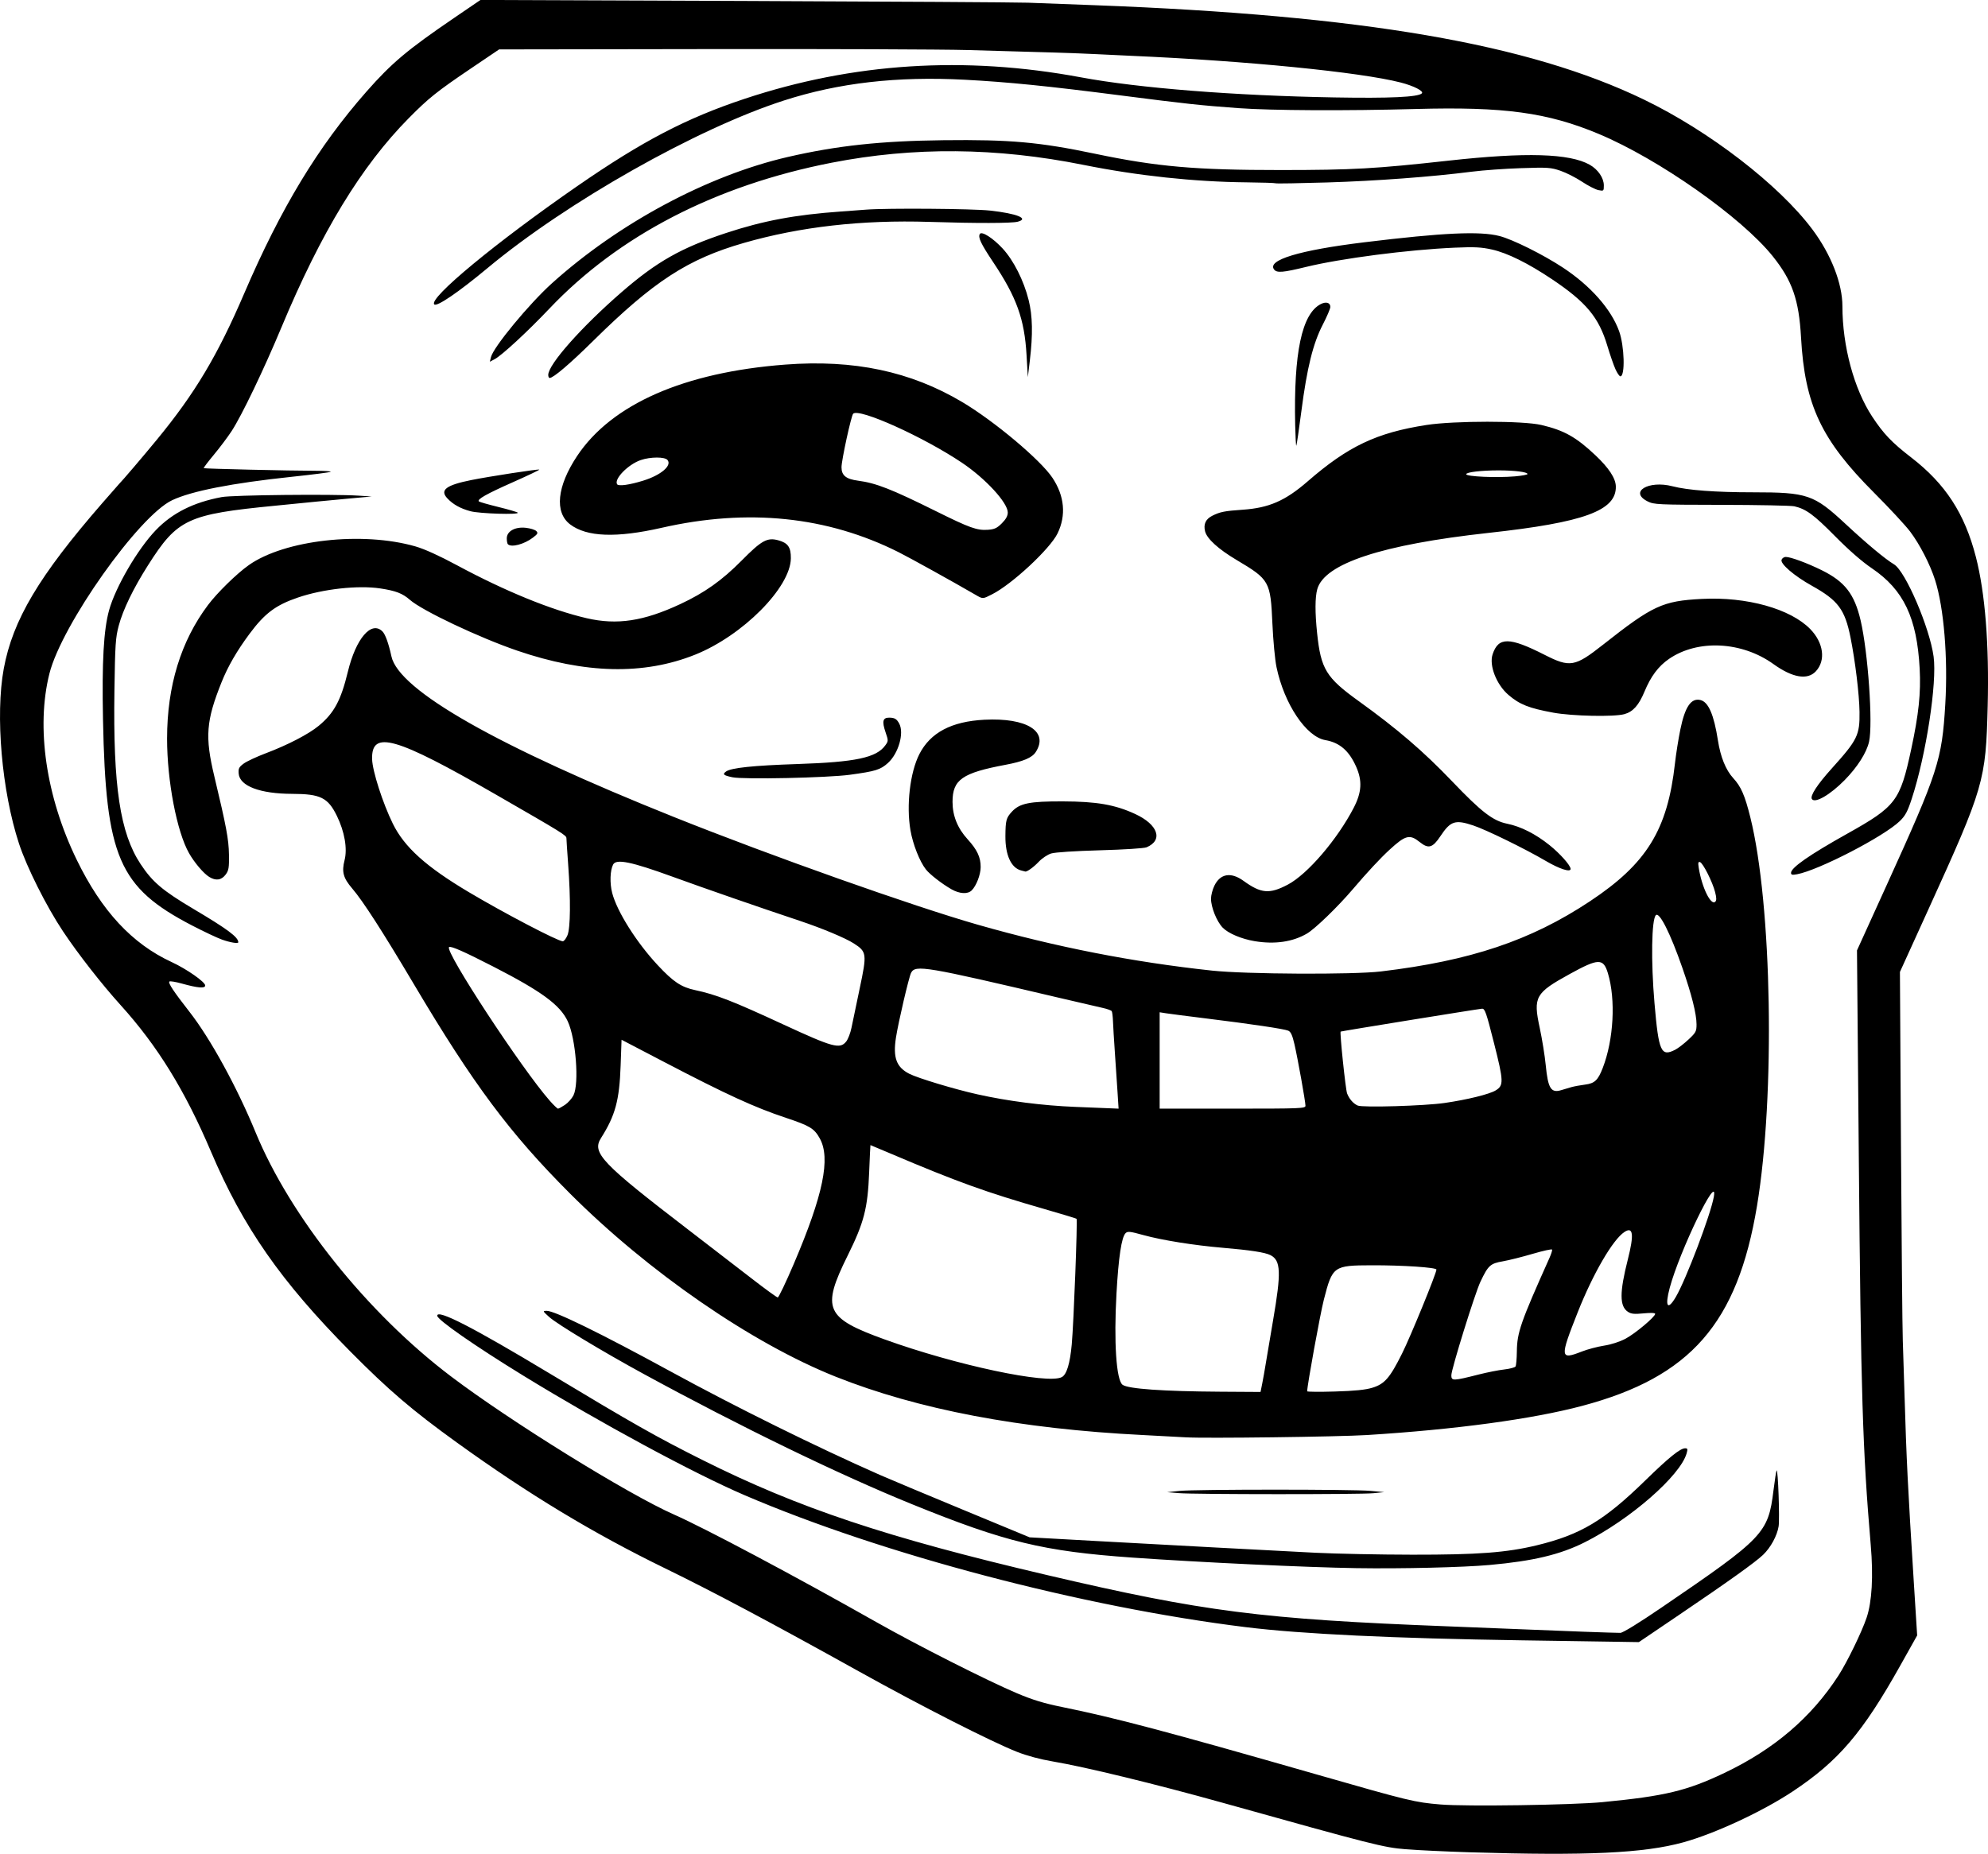
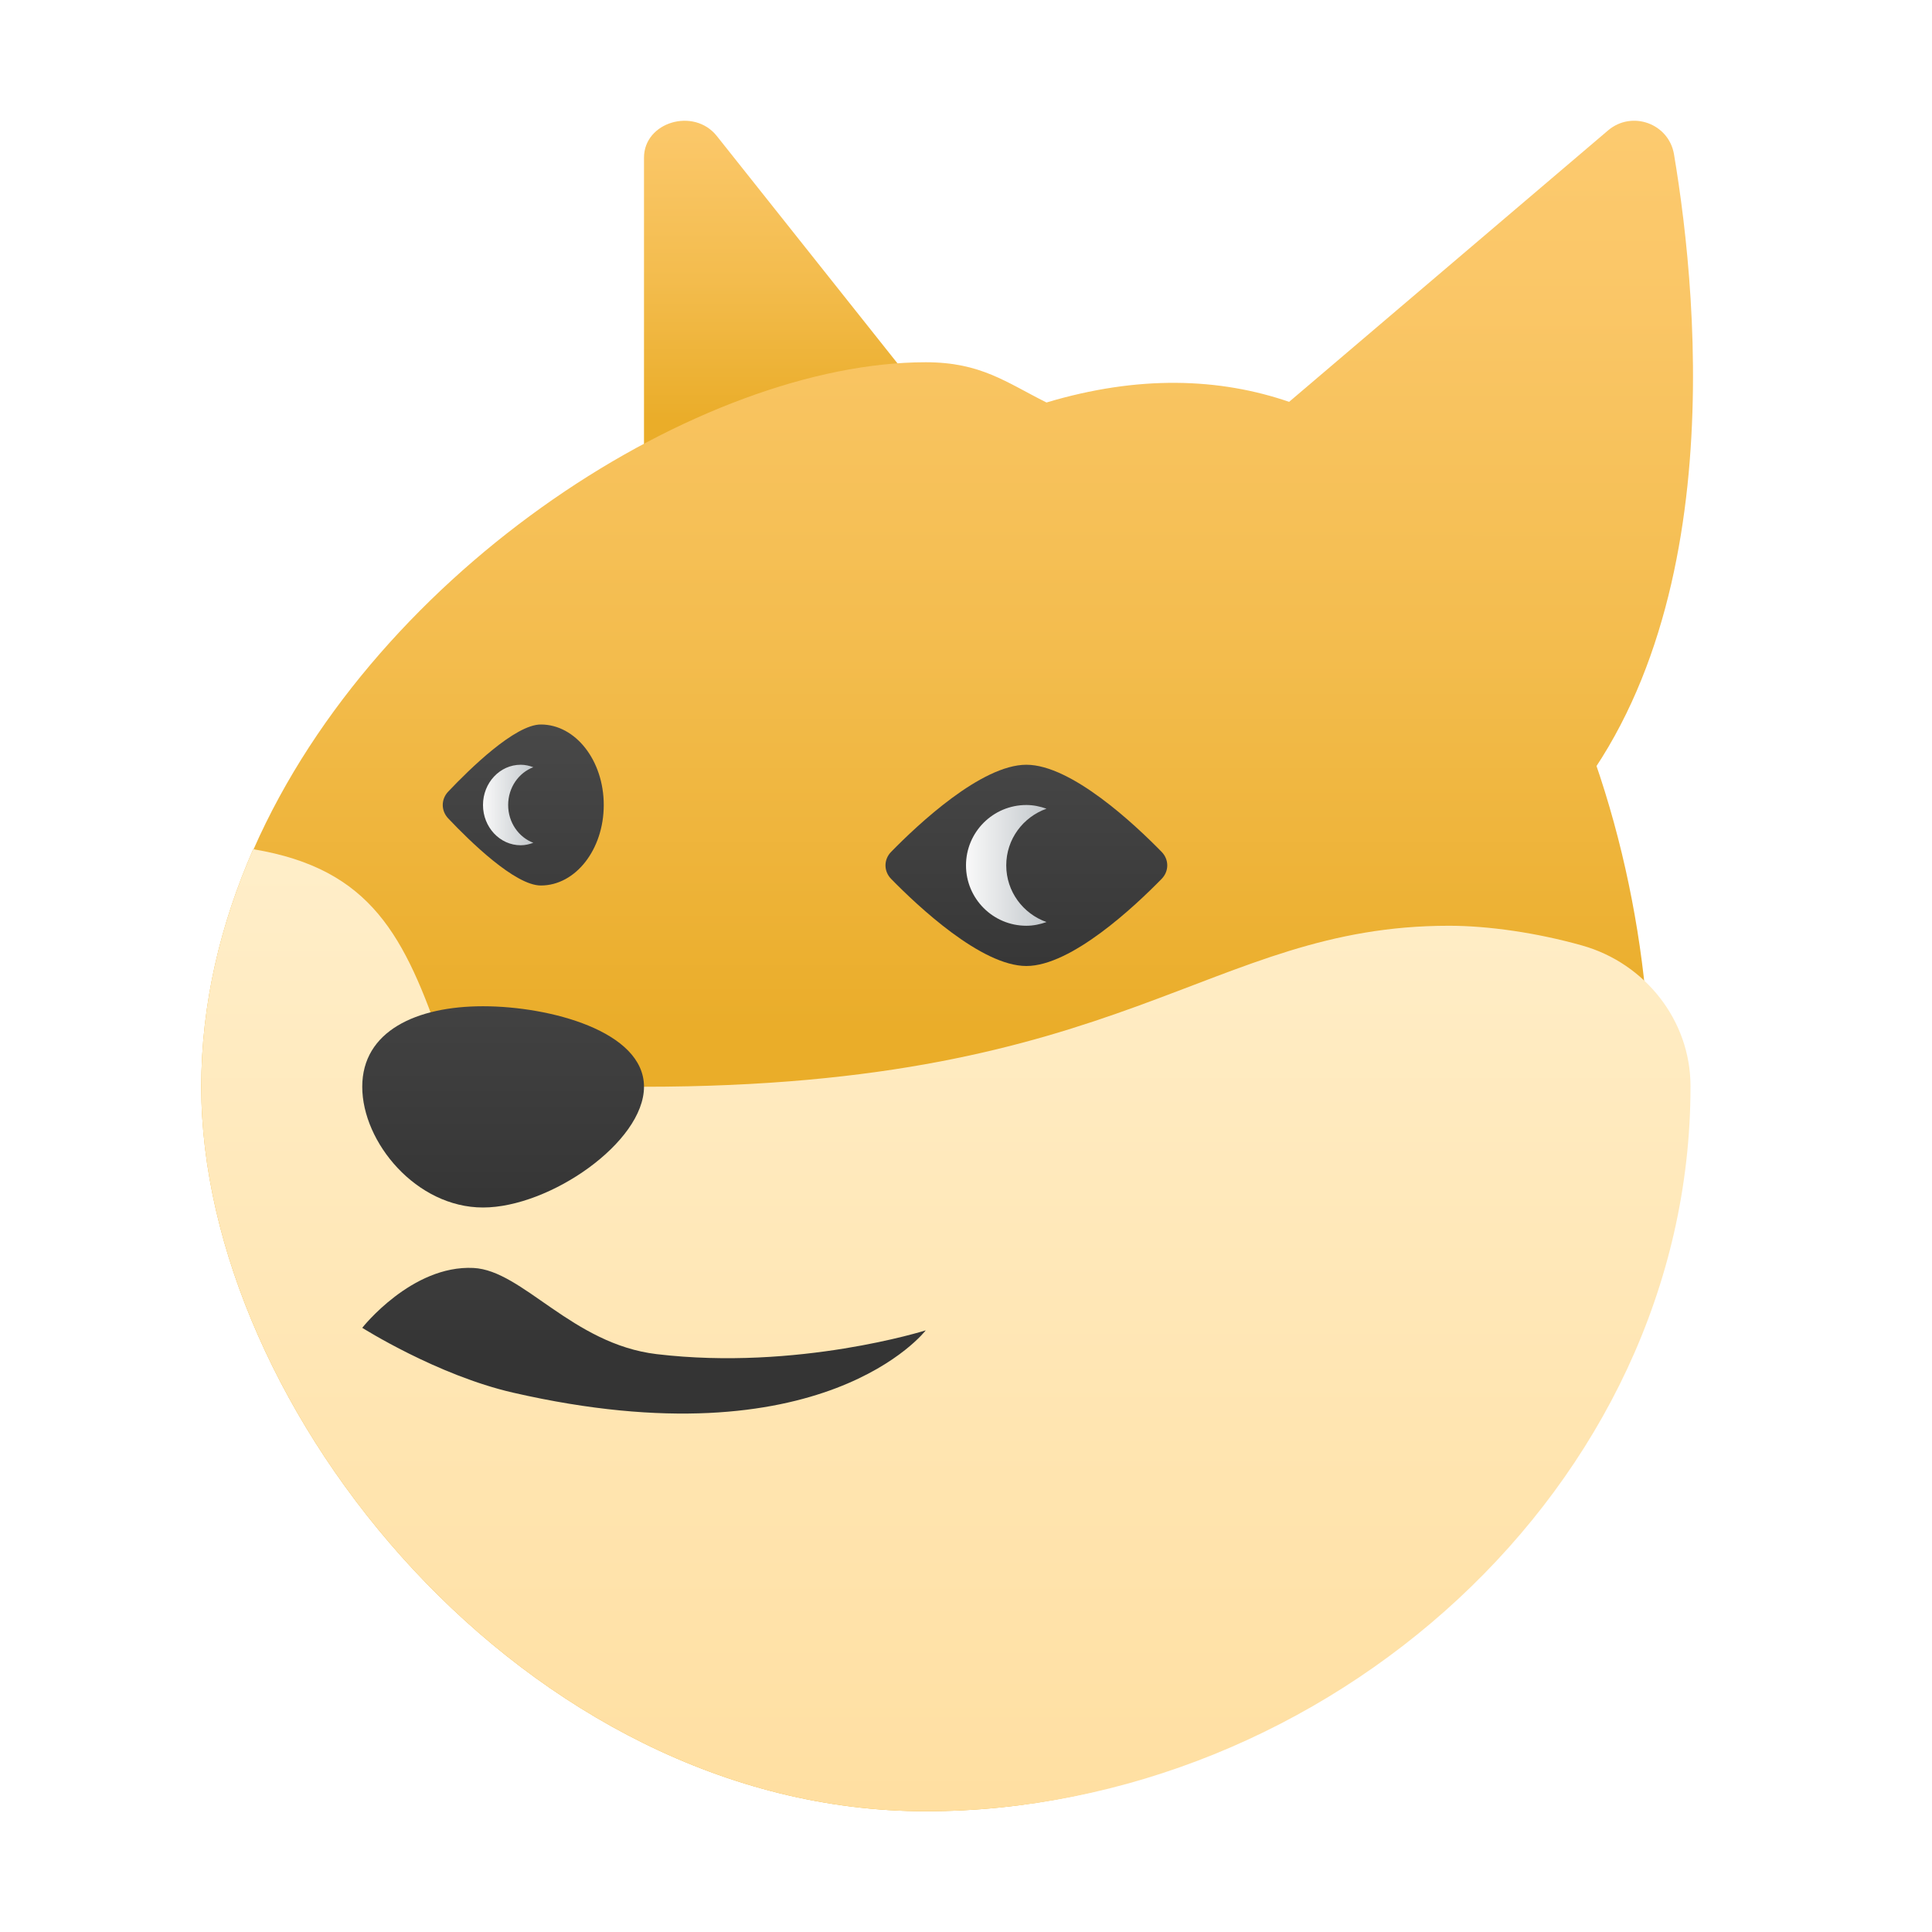
- <svg xmlns="http://www.w3.org/2000/svg" id="svg3701" viewBox="0 0 649.39 605.7" version="1.1">
-   <defs id="defs3703">
-     <style id="style3891" type="text/css">.str0 {stroke:black;stroke-width:0.238}
-     .fil0 {fill:black}
-     .fil2 {fill:#050707}
-     .fil3 {fill:#881846}
-     .fil5 {fill:#F6BCD6}
-     .fil1 {fill:#F9DD56}
-     .fil4 {fill:#FDFCFD}</style>
-   </defs>
-   <g id="layer1" transform="translate(-423.47 -1439.6)">
-     <g id="layer1-9" transform="translate(333.86 1206)">
-       <path id="path2403" style="fill:#000000" d="m569.92 838.8c-7.741-0.239-17.24-0.69-21.111-1.001-7.29-0.587-10.401-1.377-59.841-15.192-21.874-6.112-44.982-11.733-55.508-13.502-4.016-0.675-8.379-1.845-11.585-3.106-8.315-3.272-31.349-14.987-51.423-26.154-29.098-16.187-47.712-26.088-63.707-33.886-23.388-11.404-44.404-24.105-67.829-40.994-14.626-10.545-22.294-17.099-34.914-29.843-22.626-22.847-34.994-40.592-45.463-65.23-8.517-20.042-17.482-34.584-29.534-47.905-6.184-6.835-13.91-16.73-18.809-24.088-5.444-8.178-11.85-20.95-14.387-28.689-5.614-17.12-7.774-41.92-4.975-57.107 2.94-15.948 11.495-30.333 32.194-54.13 2.848-3.275 5.304-6.076 5.457-6.225 1.01-0.982 7.769-8.905 12.392-14.528 12.428-15.114 19.81-27.477 28.496-47.722 11.979-27.921 24.143-48.011 39.92-65.938 8.265-9.391 13.385-13.696 28.707-24.14l8.556-5.832 86.171 0.328c47.394 0.18 89.094 0.436 92.667 0.567 3.573 0.132 13.438 0.502 21.923 0.823 87.45 3.311 141.51 12.599 179.23 30.797 21.409 10.328 44.242 27.929 55.107 42.48 6.089 8.155 9.79 17.636 9.79 25.082 0 12.989 3.786 27.023 9.725 36.046 3.711 5.638 6.4 8.457 12.735 13.347 11.202 8.648 17.478 18.299 21.137 32.506 3.029 11.759 4.364 28.617 3.859 48.717-0.616 24.51-1.181 26.451-19.312 66.309l-9.357 20.569 0.34 56.566c0.187 31.111 0.455 59.854 0.596 63.873 0.141 4.019 0.393 11.936 0.56 17.592 0.619 20.927 1.086 30.362 3.033 61.297l1.099 17.452-5.539 9.883c-12.306 21.957-20.148 31.137-35.078 41.063-9.841 6.542-25.396 13.785-35.762 16.652-12.852 3.554-31.587 4.432-69.557 3.26zm43.304-16.411c20.227-1.953 27.413-3.679 39.696-9.53 16.215-7.724 28.368-18.106 37.222-31.798 2.845-4.399 7.643-14.259 9.208-18.92 1.749-5.21 2.221-13.486 1.35-23.691-2.661-31.205-3.22-49.338-3.901-126.66l-0.596-67.662 9.774-21.502c16.743-36.833 17.987-40.679 19.071-58.966 0.896-15.121-0.442-31.433-3.323-40.512-1.62-5.103-4.978-11.639-8.14-15.841-1.515-2.014-6.826-7.738-11.801-12.72-17.281-17.306-22.633-28.688-23.857-50.739-0.683-12.307-2.863-18.563-9.242-26.524-10.222-12.758-37.239-31.756-56.822-39.957-16.755-7.016-30.944-8.951-59.806-8.155-22.723 0.627-47.13 0.509-57.919-0.279-12.459-0.91-17.277-1.43-38.162-4.12-24.088-3.103-37.082-4.413-51.153-5.157-22.211-1.176-41.205 1.003-59.153 6.785-28.411 9.152-70.92 33.187-96.759 54.709-9.492 7.906-16.598 12.758-17.445 11.911-1.967-1.967 20.152-20.268 46.693-38.634 21.252-14.706 35.566-22.183 54.584-28.512 35.451-11.798 71.932-14.135 109.97-7.045 18.848 3.513 49.958 5.977 82.819 6.561 18.036 0.32 27.321-0.11 28.533-1.323 0.727-0.727-2.629-2.45-6.914-3.55-13.244-3.399-50.297-7.073-87.928-8.718-3.721-0.163-8.959-0.412-11.638-0.553-5.461-0.289-19.047-0.722-41.951-1.339-8.485-0.228-46.378-0.368-84.207-0.31l-68.78 0.105-9.438 6.381c-10.863 7.346-13.619 9.553-20.066 16.075-15.478 15.658-28.64 37.291-41.618 68.401-5.757 13.801-12.948 28.779-16.242 33.831-1.262 1.935-3.875 5.417-5.808 7.737-1.932 2.32-3.423 4.298-3.312 4.396 0.222 0.195 27.876 0.841 36.424 0.852 2.952 0.004 5.222 0.153 5.043 0.332-0.179 0.179-5.883 0.913-12.675 1.631-19.576 2.07-32.77 4.652-39.12 7.657-10.905 5.159-36.052 40.682-40.072 56.606-4.441 17.592-1.118 40.275 8.92 60.898 8.135 16.713 18.068 27.417 30.973 33.38 4.901 2.264 10.98 6.506 10.98 7.66 0 1.039-2.374 0.841-7.695-0.641-2-0.557-3.801-0.847-4.004-0.645-0.469 0.469 1.393 3.275 6.551 9.873 6.829 8.736 15.494 24.534 21.611 39.401 11.364 27.62 36.567 59.106 63.819 79.731 19.506 14.762 57.836 38.507 72.905 45.164 10.12 4.471 39.347 20.011 66.038 35.114 13.529 7.655 36.278 19.167 46.01 23.283 5.037 2.131 8.772 3.269 14.615 4.454 17.295 3.509 33.925 7.916 83.32 22.08 30.174 8.652 31.901 9.07 40.35 9.778 8.335 0.698 43.05 0.189 53.064-0.778zm-26.52-52.85c-41.979-0.632-72.017-2.065-90.126-4.3-53.399-6.59-118.69-23.783-163.74-43.12-16.624-7.134-47.12-23.612-72.263-39.045-15.876-9.745-28.148-18.288-28.148-19.596 0-2.204 11.648 3.776 36.538 18.757 27.605 16.615 35.139 20.883 50.05 28.349 31.413 15.729 60.194 25.346 112.61 37.628 51.084 11.97 70.117 14.408 130.72 16.746 11.611 0.448 23.79 0.934 27.065 1.081 9.023 0.404 27.97 1.084 29.501 1.06 0.832-0.013 6.048-3.223 13.532-8.327 33.393-22.771 34.758-24.201 36.486-38.218 0.426-3.452 0.887-6.389 1.026-6.529 0.462-0.462 1.043 15.873 0.65 18.279-0.503 3.082-2.594 6.919-5.064 9.291-2.523 2.423-11.229 8.648-27.595 19.731l-12.989 8.796-5.595-0.088c-3.077-0.048-17.774-0.271-32.66-0.495zm-54.13-23.587c-16.172-0.248-51.029-1.891-73.075-3.445-29.091-2.051-41.516-5.062-71.993-17.448-23.855-9.695-55.98-25.295-87.735-42.605-13.236-7.215-28.16-16.215-30.743-18.538-2.187-1.968-2.203-2.008-0.81-2.03 2.532-0.04 17.749 7.409 40.259 19.705 21.553 11.774 47.576 24.644 68.522 33.889 2.802 1.237 14.96 6.334 27.017 11.327l21.923 9.079 6.496 0.358c3.573 0.197 10.758 0.595 15.968 0.885 19.658 1.094 59.189 3.211 70.91 3.797 6.699 0.335 20.948 0.62 31.666 0.633 21.416 0.027 30.766-0.681 40.66-3.076 14.285-3.459 21.972-8.055 35.392-21.159 7.681-7.501 11.432-10.531 13.035-10.531 0.82 0 0.892 0.25 0.483 1.676-2.1 7.323-18.442 21.579-33.292 29.042-8.001 4.021-16.819 6.126-31.035 7.407-8.795 0.792-28.691 1.264-43.648 1.035zm-57.919-24.506-3.789-0.31 4.063-0.417c5.241-0.537 56.581-0.544 62.406-0.008l4.441 0.409-3.518 0.351c-4.301 0.429-58.325 0.408-63.603-0.024zm2.436-18.224c-1.637-0.109-8.043-0.452-14.234-0.762-40.001-2.004-73.356-8.342-100.24-19.047-27.407-10.913-61.227-34.243-86.907-59.95-19.565-19.585-31.484-35.575-50.863-68.235-10.275-17.315-16.662-27.229-20.2-31.355-2.92-3.404-3.461-5.417-2.481-9.238 0.967-3.774 0.005-9.319-2.509-14.46-2.92-5.971-5.372-7.182-14.593-7.203-10.484-0.024-17.144-2.536-17.487-6.596-0.142-1.679 0.09-2.147 1.624-3.283 0.984-0.728 4.225-2.244 7.202-3.369 7.219-2.727 14.011-6.251 17.322-8.989 5.019-4.151 7.24-8.273 9.514-17.662 2.639-10.894 7.691-16.778 11.305-13.164 0.937 0.937 2.009 3.918 2.93 8.152 2.414 11.087 34.657 29.416 92.398 52.524 31.714 12.692 78.074 29.125 99.154 35.147 25.502 7.285 50.575 12.199 76.459 14.986 11.088 1.194 46.072 1.371 55.212 0.279 29.25-3.493 48.886-10.079 68.204-22.877 18.624-12.338 25.418-23.355 27.851-45.157 0.332-2.977 1.118-7.926 1.746-10.997 1.532-7.49 3.532-10.408 6.603-9.637 2.583 0.648 4.383 4.819 5.672 13.146 0.841 5.431 2.579 9.726 4.999 12.351 2.56 2.778 3.804 5.627 5.59 12.812 7.096 28.542 8.171 90.97 2.186 126.95-6.387 38.402-21.69 55.919-57.083 65.341-16.274 4.333-41.384 7.737-70.369 9.54-9.318 0.58-53.181 1.135-59.002 0.747zm24.849-17.676c0.312-1.563 0.799-4.303 1.081-6.09 0.282-1.786 1.384-8.307 2.448-14.49 2.697-15.673 2.548-19.519-0.825-21.264-1.759-0.909-6.52-1.646-15.644-2.421-9.343-0.793-19.88-2.481-25.891-4.146-4.381-1.213-5.154-1.296-5.825-0.625-1.318 1.318-2.3 7.826-2.967 19.669-0.895 15.898-0.07 28.333 1.982 29.862 1.801 1.341 13.202 2.149 31.986 2.265l13.088 0.081 0.568-2.842zm35.941 1.469c4.029-1.231 5.725-3.183 9.728-11.196 2.774-5.553 11.218-26.186 11.218-27.41 0-0.703-10.98-1.435-21.111-1.407-12.522 0.034-12.845 0.265-15.653 11.192-1.203 4.683-5.458 28.05-5.458 29.976 0 0.189 4.08 0.222 9.067 0.074 6.494-0.193 9.959-0.541 12.209-1.229zm34.806-4.34c2.711-0.689 6.431-1.423 8.267-1.63 1.836-0.208 3.508-0.65 3.715-0.983 0.207-0.333 0.401-2.554 0.43-4.936 0.075-6.186 1.221-9.472 10.634-30.488 0.577-1.287 0.973-2.533 0.881-2.768-0.092-0.235-2.954 0.393-6.361 1.395-3.406 1.003-7.779 2.099-9.717 2.437-4.127 0.719-4.798 1.331-7.341 6.689-1.786 3.766-9.497 28.562-9.497 30.54 0 1.899 0.571 1.882 8.989-0.257zm-136.22 0.857c1.582-0.847 2.661-4.405 3.236-10.671 0.633-6.908 1.926-40.689 1.57-41.044-0.135-0.135-4.857-1.57-10.495-3.19-19.005-5.461-28.641-8.937-50.285-18.139-3.561-1.514-6.507-2.753-6.546-2.753-0.039 0-0.228 3.975-0.42 8.833-0.466 11.812-1.658 16.439-7.022 27.265-8.631 17.418-7.325 20.381 12.072 27.39 23.274 8.41 53.262 14.786 57.889 12.309zm169.89-8.363c1.839-0.721 5.096-1.582 7.237-1.915 2.353-0.365 5.13-1.263 7.021-2.272 3.169-1.689 9.668-7.143 9.668-8.114 0-0.329-1.427-0.388-3.779-0.156-3.026 0.298-4.045 0.198-5.115-0.503-2.769-1.814-2.777-6.316-0.03-17.152 2.066-8.15 1.734-10.804-1.117-8.936-3.796 2.487-10.275 13.631-15.282 26.285-5.88 14.86-5.801 15.584 1.397 12.763zm30.669-17.818c3.357-5.728 11.386-26.904 12.416-32.744 1.492-8.459-11.188 17.737-14.41 29.77-1.643 6.136-0.691 7.556 1.994 2.974zm-288.09-10.88c9.584-22.459 12.062-34.47 8.447-40.943-1.814-3.248-3.213-4.095-11.094-6.719-10.234-3.407-19.406-7.616-39.78-18.255l-13.865-7.24-0.299 8.414c-0.405 11.409-1.727 16.291-6.421 23.719-3.037 4.806 0.178 8.179 28.496 29.909 7.145 5.483 16.523 12.707 20.84 16.053 4.317 3.346 8.098 6.094 8.403 6.105 0.305 0.011 2.678-4.958 5.275-11.043zm-74.789-51.874c1.012-0.676 2.265-2.076 2.786-3.112 1.926-3.834 0.784-18.533-1.883-24.231-2.486-5.312-8.517-9.741-24.298-17.842-9.636-4.947-13.971-6.852-14.465-6.358-1.412 1.412 23.79 39.838 32.924 50.201 1.246 1.414 2.453 2.571 2.682 2.571 0.228 0 1.243-0.553 2.255-1.229zm180.5-4.32c-0.195-3.052-0.583-8.837-0.863-12.856-0.28-4.019-0.556-8.581-0.613-10.138-0.057-1.557-0.243-3.048-0.413-3.314s-1.528-0.749-3.016-1.073c-1.489-0.324-7.944-1.822-14.344-3.329-43.557-10.257-46.748-10.796-48.169-8.14-0.705 1.317-4.16 16.105-4.95 21.184-1.017 6.54 0.138 9.671 4.361 11.825 2.821 1.439 14.8 5.053 22.235 6.708 10.037 2.234 21.212 3.67 31.937 4.104 5.508 0.223 10.954 0.443 12.102 0.491l2.088 0.086-0.354-5.548zm61.402 4.601c-0.003-1.37-2.518-15.408-3.597-20.082-0.692-2.996-1.196-4.096-2.043-4.452-1.381-0.581-12.091-2.175-26.836-3.993-6.103-0.752-12.01-1.514-13.126-1.692l-2.03-0.324v15.745 15.745h23.817c22.323 0 23.817-0.059 23.815-0.947zm45.471-0.909c7.428-1.084 14.596-2.848 16.655-4.101 2.671-1.625 2.625-2.958-0.538-15.456-2.564-10.131-2.983-11.325-3.945-11.241-1.561 0.137-45.976 7.333-46.152 7.478-0.34 0.28 1.596 18.858 2.105 20.196 0.681 1.79 2.018 3.325 3.457 3.966 1.604 0.715 21.858 0.114 28.418-0.843zm41.409-5.18c0.893-0.252 2.902-0.622 4.465-0.822 3.125-0.399 4.205-1.419 5.759-5.435 3.572-9.234 4.286-22.316 1.689-30.949-1.489-4.949-3.072-4.918-12.454 0.246-11.295 6.216-11.995 7.468-9.823 17.582 0.786 3.661 1.673 9.168 1.97 12.236 0.736 7.599 1.723 9.17 5.101 8.12 0.918-0.285 2.4-0.725 3.293-0.978zm33.943-12.237c0.925-0.478 2.862-1.973 4.303-3.322 2.403-2.248 2.621-2.66 2.618-4.949-0.005-3.404-1.594-9.739-4.631-18.465-3.942-11.329-7.487-18.372-8.657-17.202-1.412 1.412-1.626 15.035-0.45 28.719 1.37 15.949 2.129 17.643 6.817 15.219zm-270.83-2.682c0.6-0.762 1.369-2.772 1.709-4.466 0.34-1.694 1.545-7.464 2.678-12.823 2.41-11.405 2.33-12.01-1.946-14.754-2.717-1.743-10.372-4.947-17.527-7.334-13.681-4.566-31.135-10.619-41.68-14.457-13.436-4.889-18.354-5.899-19.381-3.98-0.997 1.862-1.14 6.111-0.314 9.288 1.586 6.097 7.945 16.181 14.899 23.628 5.079 5.438 7.657 7.155 12.2 8.124 6.88 1.467 12.239 3.556 28.863 11.25 16.196 7.496 18.466 8.108 20.499 5.523zm-91.069-34.691c0.987-2.361 1.078-11.658 0.228-23.195-0.307-4.168-0.56-7.99-0.563-8.494-0.005-0.972-0.868-1.507-23.01-14.263-32.863-18.932-40.733-21.185-40.467-11.583 0.108 3.893 3.478 14.382 6.772 21.078 3.776 7.676 10.82 14.028 24.764 22.331 11.516 6.857 29.111 16.065 30.746 16.091 0.387 0.006 1.076-0.878 1.53-1.965zm374.88-14.131c-0.851-3.314-3.943-9.455-4.922-9.773-0.6-0.195-0.686 0.203-0.412 1.915 1.023 6.399 3.984 12.435 5.403 11.015 0.425-0.425 0.406-1.305-0.07-3.158zm-487.71 15.549c-1.579-0.561-6.002-2.647-9.828-4.635-23.909-12.425-28.176-22.312-29.061-67.341-0.37-18.849 0.209-29.222 1.991-35.653 2.101-7.581 9.345-19.988 15.271-26.156 5.402-5.622 12.301-9.085 21.521-10.804 3.615-0.674 36.084-1.014 44.657-0.468l4.33 0.276-7.849 0.712c-4.317 0.392-8.823 0.817-10.014 0.946-1.191 0.129-7.28 0.733-13.532 1.342-28.821 2.809-32.047 4.316-41.664 19.464-4.827 7.603-8.169 14.501-9.574 19.757-1.031 3.859-1.184 6.167-1.404 21.191-0.459 31.317 1.835 46.53 8.549 56.693 3.869 5.857 7.185 8.669 17.299 14.671 11.122 6.6 14.615 9.2 14.615 10.878 0 0.513-2.618 0.083-5.308-0.873zm337.31 0.507c-4.312-0.72-8.598-2.53-10.43-4.405-1.946-1.99-3.831-6.649-3.831-9.467 0-1.086 0.491-2.988 1.091-4.227 1.933-3.992 5.426-4.577 9.541-1.597 5.718 4.141 8.471 4.373 14.458 1.218 6.432-3.39 16.167-14.747 21.538-25.124 2.601-5.027 2.825-8.784 0.797-13.371-2.318-5.241-5.41-7.917-10.074-8.716-6.269-1.075-13.465-11.845-15.966-23.895-0.489-2.354-1.086-8.711-1.328-14.126-0.621-13.891-0.923-14.429-11.75-20.864-5.897-3.505-9.635-6.906-10.24-9.315-0.588-2.344 0.175-4.001 2.349-5.102 2.504-1.268 4.046-1.575 9.87-1.97 8.645-0.586 13.965-2.904 21.31-9.287 13.184-11.456 22.498-15.876 38.774-18.402 9.079-1.409 31.529-1.41 37.533-0.002 7.424 1.741 11.36 3.944 17.661 9.889 4.382 4.134 6.598 7.5 6.673 10.137 0.225 7.949-10.307 11.808-41.568 15.231-34.803 3.811-53.656 10.016-55.965 18.42-0.734 2.672-0.75 7.599-0.045 14.344 1.228 11.747 2.931 14.528 13.609 22.214 12.528 9.018 21.134 16.408 30.431 26.131 9.679 10.123 13.368 12.965 18.066 13.92 4.456 0.906 9.291 3.357 13.84 7.017 3.466 2.788 6.858 6.62 6.858 7.747 0 1.19-3.634 0.015-8.14-2.631-6.729-3.951-19.407-10.153-23.644-11.567-5.93-1.978-7.435-1.488-10.747 3.501-2.534 3.817-3.898 4.21-6.726 1.938-3.308-2.658-4.666-2.312-9.938 2.538-3.002 2.761-7.293 7.376-11.944 12.843-4.881 5.737-12.323 12.938-14.983 14.497-4.659 2.73-10.508 3.58-17.078 2.482zm84.985-151.86c2.278-0.193 4.141-0.537 4.141-0.764 0-0.664-4.211-1.195-9.473-1.194-5.643 0.001-10.555 0.582-10.555 1.25 0 0.783 9.821 1.221 15.887 0.709zm-184.05 134.89c-3.11-1.778-7.041-4.831-8.328-6.466-2.037-2.59-4.257-8.215-5.044-12.785-1.401-8.13-0.141-18.914 2.908-24.889 3.585-7.028 10.487-10.681 21.23-11.237 13.897-0.72 21.133 3.841 16.773 10.573-1.199 1.851-4.09 3.069-9.846 4.148-14.175 2.658-17.322 4.859-17.322 12.121 0 4.539 1.644 8.618 4.915 12.197 3.13 3.424 4.292 5.899 4.275 9.105-0.013 2.476-1.401 6.089-2.925 7.613-1.3 1.3-3.967 1.147-6.638-0.379zm-242.45-4.03c-1.831-1.131-4.802-4.626-6.574-7.734-3.986-6.99-7.181-23.655-7.177-37.439 0.005-17.198 4.488-31.83 13.379-43.671 3.016-4.016 9.384-10.247 13.302-13.014 11.702-8.267 37.117-11.117 54.484-6.109 2.931 0.845 7.792 3.052 13.532 6.143 15.752 8.483 30.842 14.644 42.399 17.312 9.907 2.287 18.548 0.98 30.553-4.621 7.939-3.704 13.625-7.741 20.044-14.231 6.493-6.565 8.336-7.589 11.922-6.623 3.192 0.86 4.188 2.279 4.145 5.91-0.111 9.526-15.741 25.253-31.283 31.476-16.774 6.717-35.955 6.273-58.168-1.346-12.468-4.276-30.96-13.034-34.986-16.57-2.409-2.115-4.622-2.968-9.681-3.73-7.261-1.094-18.634 0.162-26.886 2.968-7.256 2.468-10.845 5.156-15.809 11.842-4.148 5.586-7.074 10.647-9.148 15.827-5.073 12.67-5.466 17.798-2.357 30.791 3.912 16.349 4.694 20.529 4.773 25.534 0.068 4.27-0.08 5.178-1.057 6.496-1.398 1.885-3.209 2.149-5.41 0.79zm516.72-1.328c0-1.688 6.026-5.881 18.404-12.808 15.904-8.899 17.208-10.624 20.863-27.616 2.443-11.356 3.178-18.353 2.758-26.253-0.886-16.651-5.231-25.784-15.613-32.816-3.251-2.202-7.52-5.928-12.068-10.533-6.894-6.981-9.452-8.857-13.262-9.729-1.042-0.238-11.76-0.451-23.817-0.472-20.798-0.036-22.034-0.094-24.088-1.121-6.19-3.095 0.216-6.998 8.12-4.947 4.974 1.291 14.024 1.969 26.289 1.969 17.763 0.001 19.884 0.724 30.164 10.285 7.113 6.616 12.956 11.487 15.906 13.262 3.736 2.247 11.638 20.678 12.92 30.134 1.164 8.583-2.469 32.206-7.146 46.459-1.381 4.208-2.094 5.536-3.928 7.308-5.197 5.021-26.444 16.014-33.517 17.34-1.589 0.298-1.985 0.206-1.985-0.464zm-251.43-0.756c-3.298-0.804-5.242-4.999-5.196-11.218 0.038-5.169 0.254-5.985 2.115-8 2.539-2.749 5.752-3.401 16.614-3.369 11.098 0.033 17.032 1.065 23.647 4.114 7.489 3.452 9.243 8.557 3.74 10.886-0.803 0.34-7.316 0.759-15.208 0.977-8.166 0.227-14.679 0.652-15.948 1.041-1.185 0.364-3.001 1.573-4.06 2.704-1.659 1.772-3.913 3.388-4.451 3.19-0.094-0.035-0.658-0.181-1.254-0.327zm258.24-23.365c-0.645-1.044 1.746-4.707 6.556-10.046 8.347-9.262 9.112-10.829 9.008-18.434-0.077-5.656-1.406-16.627-2.941-24.287-1.838-9.17-4.052-12.135-12.625-16.909-5.773-3.215-10.398-7.188-9.894-8.5 0.193-0.503 0.808-0.915 1.366-0.915 1.606 0 7.022 2.001 11.772 4.351 7.532 3.725 10.657 7.758 12.673 16.358 2.426 10.35 4.066 33.847 2.768 39.65-0.802 3.584-3.794 8.295-7.97 12.55-4.743 4.833-9.759 7.728-10.713 6.183zm-352.63-7.103c-2.925-0.624-3.307-0.97-2.073-1.872 1.66-1.214 8.823-1.964 23.393-2.45 18.953-0.632 25.706-2.066 28.619-6.078 1.049-1.445 1.05-1.527 0.077-4.391-1.183-3.48-0.873-4.695 1.194-4.684 1.808 0.01 2.495 0.421 3.319 1.986 1.633 3.102-0.281 9.73-3.7 12.82-2.458 2.221-4.029 2.707-12.457 3.856-7.322 0.998-34.778 1.58-38.372 0.813zm268.15-21.108c-7.956-1.462-10.997-2.669-14.657-5.82-3.91-3.366-6.347-9.618-5.156-13.228 1.892-5.733 5.466-5.701 16.988 0.154 8.292 4.213 9.886 3.938 19.063-3.296 16.294-12.843 19.446-14.304 32.315-14.973 14.643-0.762 28.909 3.209 35.395 9.853 4.363 4.469 5.131 10.263 1.828 13.799-2.752 2.946-7.623 2.113-13.865-2.372-10.335-7.425-24.733-8.129-34.113-1.669-3.448 2.375-5.923 5.677-7.992 10.666-1.853 4.466-3.742 6.588-6.561 7.371-3.391 0.941-17.03 0.657-23.245-0.484zm-188.92-38.62c-7.121-4.137-21.203-11.941-24.9-13.799-23.324-11.724-49.226-14.393-77.429-7.98-14.809 3.367-24.493 3.004-29.903-1.123-5.155-3.932-4.284-12.447 2.283-22.325 11.265-16.945 34.951-27.355 67.971-29.873 22.439-1.712 40.976 2.211 57.842 12.241 10.504 6.246 25.606 18.935 29.478 24.769 3.941 5.937 4.515 12.259 1.649 18.157-2.445 5.032-14.85 16.576-21.355 19.872-3.18 1.611-2.97 1.609-5.635 0.061zm8.803-23.25c1.344-1.344 1.933-2.42 1.933-3.533 0-3.19-7.25-11.071-14.939-16.238-12.601-8.469-33.64-17.953-35.563-16.031-0.641 0.641-3.809 15.191-3.809 17.495 0 2.671 1.479 3.869 5.421 4.387 5.859 0.771 10.898 2.745 25.481 9.984 11.003 5.462 13.37 6.309 16.92 6.056 2.155-0.154 2.968-0.532 4.556-2.12zm-117.1-13.95c5.762-1.799 9.4-4.904 7.884-6.73-0.89-1.073-5.556-1.063-8.728 0.018-4.119 1.404-8.8 6.183-7.738 7.902 0.444 0.719 4.088 0.214 8.581-1.189zm-44.259 20.789c-0.198-0.198-0.361-1.055-0.361-1.903 0-2.337 2.694-3.844 6.192-3.466 1.471 0.159 3.016 0.631 3.433 1.049 0.652 0.652 0.503 0.955-1.052 2.141-2.883 2.199-7.079 3.312-8.212 2.178zm-12.225-10.784c-3.29-0.885-5.681-2.216-7.547-4.203-2.544-2.708-0.446-4.319 7.774-5.97 5.976-1.201 22.019-3.667 22.263-3.422 0.11 0.11-3.758 1.956-8.596 4.101-8.656 3.839-11.815 5.621-11.148 6.287 0.186 0.186 3.03 1 6.319 1.809 3.29 0.809 6.159 1.648 6.375 1.864 0.74 0.74-12.433 0.342-15.441-0.466zm269.4-28.161c-0.515-23.617 2.165-36.312 8.338-39.505 1.738-0.899 3.148-0.491 3.148 0.911 0 0.558-1.105 3.15-2.456 5.761-3.201 6.187-5.164 14.114-7.003 28.284-0.791 6.098-1.537 11.185-1.657 11.305-0.12 0.12-0.287-2.921-0.37-6.757zm-243.99-16.37c0-3.422 10.867-15.685 23.979-27.062 11.468-9.95 19.458-14.473 34.112-19.311 12.117-4 22.605-5.964 37.448-7.013 2.382-0.168 6.096-0.444 8.254-0.613 6.853-0.537 34.833-0.327 40.558 0.305 8.743 0.965 12.842 2.618 9.01 3.634-1.975 0.524-13.522 0.547-28.863 0.06-22.082-0.702-42.214 1.583-60.622 6.882-18.328 5.275-29.461 12.52-49.261 32.055-7.583 7.482-12.964 12.062-14.169 12.062-0.245 0-0.446-0.449-0.446-0.999zm156.24-6.521c-0.685-11.734-3.231-18.824-10.869-30.274-4.066-6.094-5.052-8.18-4.382-9.265 0.616-0.996 4.275 1.339 7.42 4.737 3.596 3.884 6.917 10.457 8.512 16.848 1.298 5.201 1.417 11.211 0.39 19.79l-0.648 5.413-0.423-7.249zm192.38 4.678c-0.578-1.265-1.784-4.746-2.68-7.734-2.774-9.254-6.915-14.225-18.079-21.703-7.805-5.228-14.568-8.572-19.602-9.692-3.496-0.778-5.696-0.888-12.141-0.607-15.225 0.663-37.184 3.511-48.636 6.308-7.404 1.808-9.42 1.981-10.33 0.884-2.579-3.107 8.09-6.351 29.444-8.953 25.731-3.135 37.677-3.689 44.116-2.047 4.302 1.097 14.233 6.038 20.727 10.313 9.005 5.927 15.775 13.587 18.366 20.78 1.748 4.853 2.019 14.752 0.404 14.752-0.296 0-1.011-1.035-1.589-2.301zm-367.32-4.009c0.817-3.281 12.499-17.417 19.917-24.098 21.852-19.683 50.921-35.245 77.095-41.273 16.026-3.691 30.354-5.232 50.793-5.465 21.74-0.247 31.301 0.607 49.529 4.426 20.182 4.229 32.727 5.33 60.625 5.32 23.601-0.008 30.754-0.409 54.942-3.079 25.141-2.776 39.43-2.357 45.994 1.349 2.718 1.534 4.617 4.314 4.617 6.757 0 1.835-0.044 1.873-1.759 1.532-0.968-0.193-3.39-1.434-5.382-2.758s-5.159-2.93-7.037-3.569c-3.151-1.072-4.144-1.138-12.887-0.848-5.21 0.173-12.396 0.688-15.968 1.145-13.228 1.691-31.31 3.038-47.324 3.525-9.059 0.275-16.632 0.401-16.83 0.279-0.198-0.122-4.478-0.263-9.512-0.314-17.122-0.172-35.562-2.146-53.269-5.702-28.437-5.711-55.459-5.943-82.277-0.707-37.878 7.395-69.531 23.765-92.216 47.691-7.116 7.505-15.528 15.275-17.874 16.51l-1.56 0.821 0.383-1.539z" />
-     </g>
-   </g>
+ <svg xmlns="http://www.w3.org/2000/svg" viewBox="0 0 48 48">
+   <linearGradient id="TtiPZI13Ihrie03qJf9eUa" x1="20" x2="20" y1="-1.471" y2="10.448" gradientUnits="userSpaceOnUse">
+     <stop offset="0" stop-color="#ffcf7b" />
+     <stop offset=".196" stop-color="#fecd76" />
+     <stop offset=".439" stop-color="#fac666" />
+     <stop offset=".709" stop-color="#f3bc4d" />
+     <stop offset=".995" stop-color="#eaad2a" />
+     <stop offset="1" stop-color="#eaad29" />
+   </linearGradient>
+   <path fill="url(#TtiPZI13Ihrie03qJf9eUa)" d="M16,13V3.917c0-0.886,1.239-1.255,1.809-0.538L24,11.17L16,13z" />
+   <linearGradient id="TtiPZI13Ihrie03qJf9eUb" x1="36.406" x2="36.406" y1="-6.412" y2="25.662" gradientUnits="userSpaceOnUse">
+     <stop offset="0" stop-color="#ffcf7b" />
+     <stop offset=".196" stop-color="#fecd76" />
+     <stop offset=".439" stop-color="#fac666" />
+     <stop offset=".709" stop-color="#f3bc4d" />
+     <stop offset=".995" stop-color="#eaad2a" />
+     <stop offset="1" stop-color="#eaad29" />
+   </linearGradient>
+   <path fill="url(#TtiPZI13Ihrie03qJf9eUb)" d="M30.75,11.071l9.202-7.831c0.593-0.504,1.509-0.172,1.638,0.593 C42.213,7.534,43.054,16.368,38,21C35.25,17.029,30.75,11.071,30.75,11.071z" />
+   <linearGradient id="TtiPZI13Ihrie03qJf9eUc" x1="23" x2="23" y1="-6.412" y2="25.662" gradientUnits="userSpaceOnUse">
+     <stop offset="0" stop-color="#ffcf7b" />
+     <stop offset=".196" stop-color="#fecd76" />
+     <stop offset=".439" stop-color="#fac666" />
+     <stop offset=".709" stop-color="#f3bc4d" />
+     <stop offset=".995" stop-color="#eaad2a" />
+     <stop offset="1" stop-color="#eaad29" />
+   </linearGradient>
+   <path fill="url(#TtiPZI13Ihrie03qJf9eUc)" d="M41,27c0,9.94-8.06,18-18,18S5,35,5,27c0-2.07,0.48-4.05,1.29-5.9H6.3C9.4,14.06,17.46,9,23,9 c1.37,0,2,0.5,3,1c9.11-2.73,14.07,6.51,14.88,14.66C40.96,25.45,41,26.24,41,27z" />
+   <linearGradient id="TtiPZI13Ihrie03qJf9eUd" x1="25.5" x2="25.5" y1="16.765" y2="24.958" gradientUnits="userSpaceOnUse">
+     <stop offset="0" stop-color="#4c4c4c" />
+     <stop offset="1" stop-color="#343434" />
+   </linearGradient>
+   <path fill="url(#TtiPZI13Ihrie03qJf9eUd)" d="M28.86,21.836c0.187-0.191,0.187-0.481,0-0.672C28.193,20.482,26.617,19,25.5,19 s-2.693,1.482-3.36,2.164c-0.187,0.191-0.187,0.481,0,0.672C22.807,22.518,24.383,24,25.5,24S28.193,22.518,28.86,21.836z" />
+   <linearGradient id="TtiPZI13Ihrie03qJf9eUe" x1="13" x2="13" y1="16.765" y2="24.958" gradientUnits="userSpaceOnUse">
+     <stop offset="0" stop-color="#4c4c4c" />
+     <stop offset="1" stop-color="#343434" />
+   </linearGradient>
+   <path fill="url(#TtiPZI13Ihrie03qJf9eUe)" d="M15,20c0-1.105-0.7-2-1.563-2c-0.64,0-1.763,1.099-2.302,1.668c-0.18,0.19-0.18,0.474,0,0.664 C11.673,20.901,12.796,22,13.437,22C14.3,22,15,21.105,15,20z" />
+   <linearGradient id="TtiPZI13Ihrie03qJf9eUf" x1="23.5" x2="23.5" y1="52.971" y2="18.061" gradientUnits="userSpaceOnUse">
+     <stop offset="0" stop-color="#ffda94" />
+     <stop offset="1" stop-color="#fff0ce" />
+   </linearGradient>
+   <path fill="url(#TtiPZI13Ihrie03qJf9eUf)" d="M42,27c0,9.94-9.06,18-19,18S5,35,5,27c0-2.07,0.48-4.05,1.29-5.9H6.3 c2.93,0.49,3.76,2.16,4.7,4.9c1,0.36,3.7,1,5,1c12,0,14-4,20-4c0.974,0,2.187,0.174,3.312,0.492 c1.562,0.441,2.686,1.862,2.688,3.486C42,26.985,42,26.992,42,27z" />
+   <linearGradient id="TtiPZI13Ihrie03qJf9eUg" x1="16" x2="16" y1="27.647" y2="33.67" gradientUnits="userSpaceOnUse">
+     <stop offset="0" stop-color="#4c4c4c" />
+     <stop offset="1" stop-color="#343434" />
+   </linearGradient>
+   <path fill="url(#TtiPZI13Ihrie03qJf9eUg)" d="M9,32.989c0,0,1.23-1.564,2.764-1.487c1.225,0.061,2.45,1.891,4.55,2.141 C19.814,34.06,23,33.052,23,33.052s-2.536,3.318-10.253,1.548C10.861,34.168,9,32.989,9,32.989z" />
+   <linearGradient id="TtiPZI13Ihrie03qJf9eUh" x1="12.5" x2="12.5" y1="20.941" y2="30.506" gradientUnits="userSpaceOnUse">
+     <stop offset="0" stop-color="#4c4c4c" />
+     <stop offset="1" stop-color="#343434" />
+   </linearGradient>
+   <path fill="url(#TtiPZI13Ihrie03qJf9eUh)" d="M16,27c0-1.381-2.343-2-4-2s-3,0.619-3,2s1.343,3,3,3S16,28.381,16,27z" />
+   <linearGradient id="TtiPZI13Ihrie03qJf9eUi" x1="24" x2="26" y1="21.5" y2="21.5" gradientUnits="userSpaceOnUse">
+     <stop offset="0" stop-color="#f9f9f9" />
+     <stop offset=".966" stop-color="#c4c9cd" />
+     <stop offset="1" stop-color="#c2c8cc" />
+   </linearGradient>
+   <path fill="url(#TtiPZI13Ihrie03qJf9eUi)" d="M25,21.5c0-0.652,0.419-1.202,1-1.408C25.843,20.036,25.676,20,25.5,20 c-0.828,0-1.5,0.672-1.5,1.5s0.672,1.5,1.5,1.5c0.176,0,0.343-0.036,0.5-0.092C25.419,22.702,25,22.152,25,21.5z" />
+   <linearGradient id="TtiPZI13Ihrie03qJf9eUj" x1="12" x2="13.25" y1="20" y2="20" gradientUnits="userSpaceOnUse">
+     <stop offset="0" stop-color="#f9f9f9" />
+     <stop offset=".966" stop-color="#c4c9cd" />
+     <stop offset="1" stop-color="#c2c8cc" />
+   </linearGradient>
+   <path fill="url(#TtiPZI13Ihrie03qJf9eUj)" d="M12.625,20c0-0.435,0.262-0.801,0.625-0.939C13.152,19.024,13.048,19,12.937,19 C12.42,19,12,19.448,12,20s0.42,1,0.937,1c0.11,0,0.214-0.024,0.313-0.061C12.887,20.801,12.625,20.435,12.625,20z" />
</svg>
